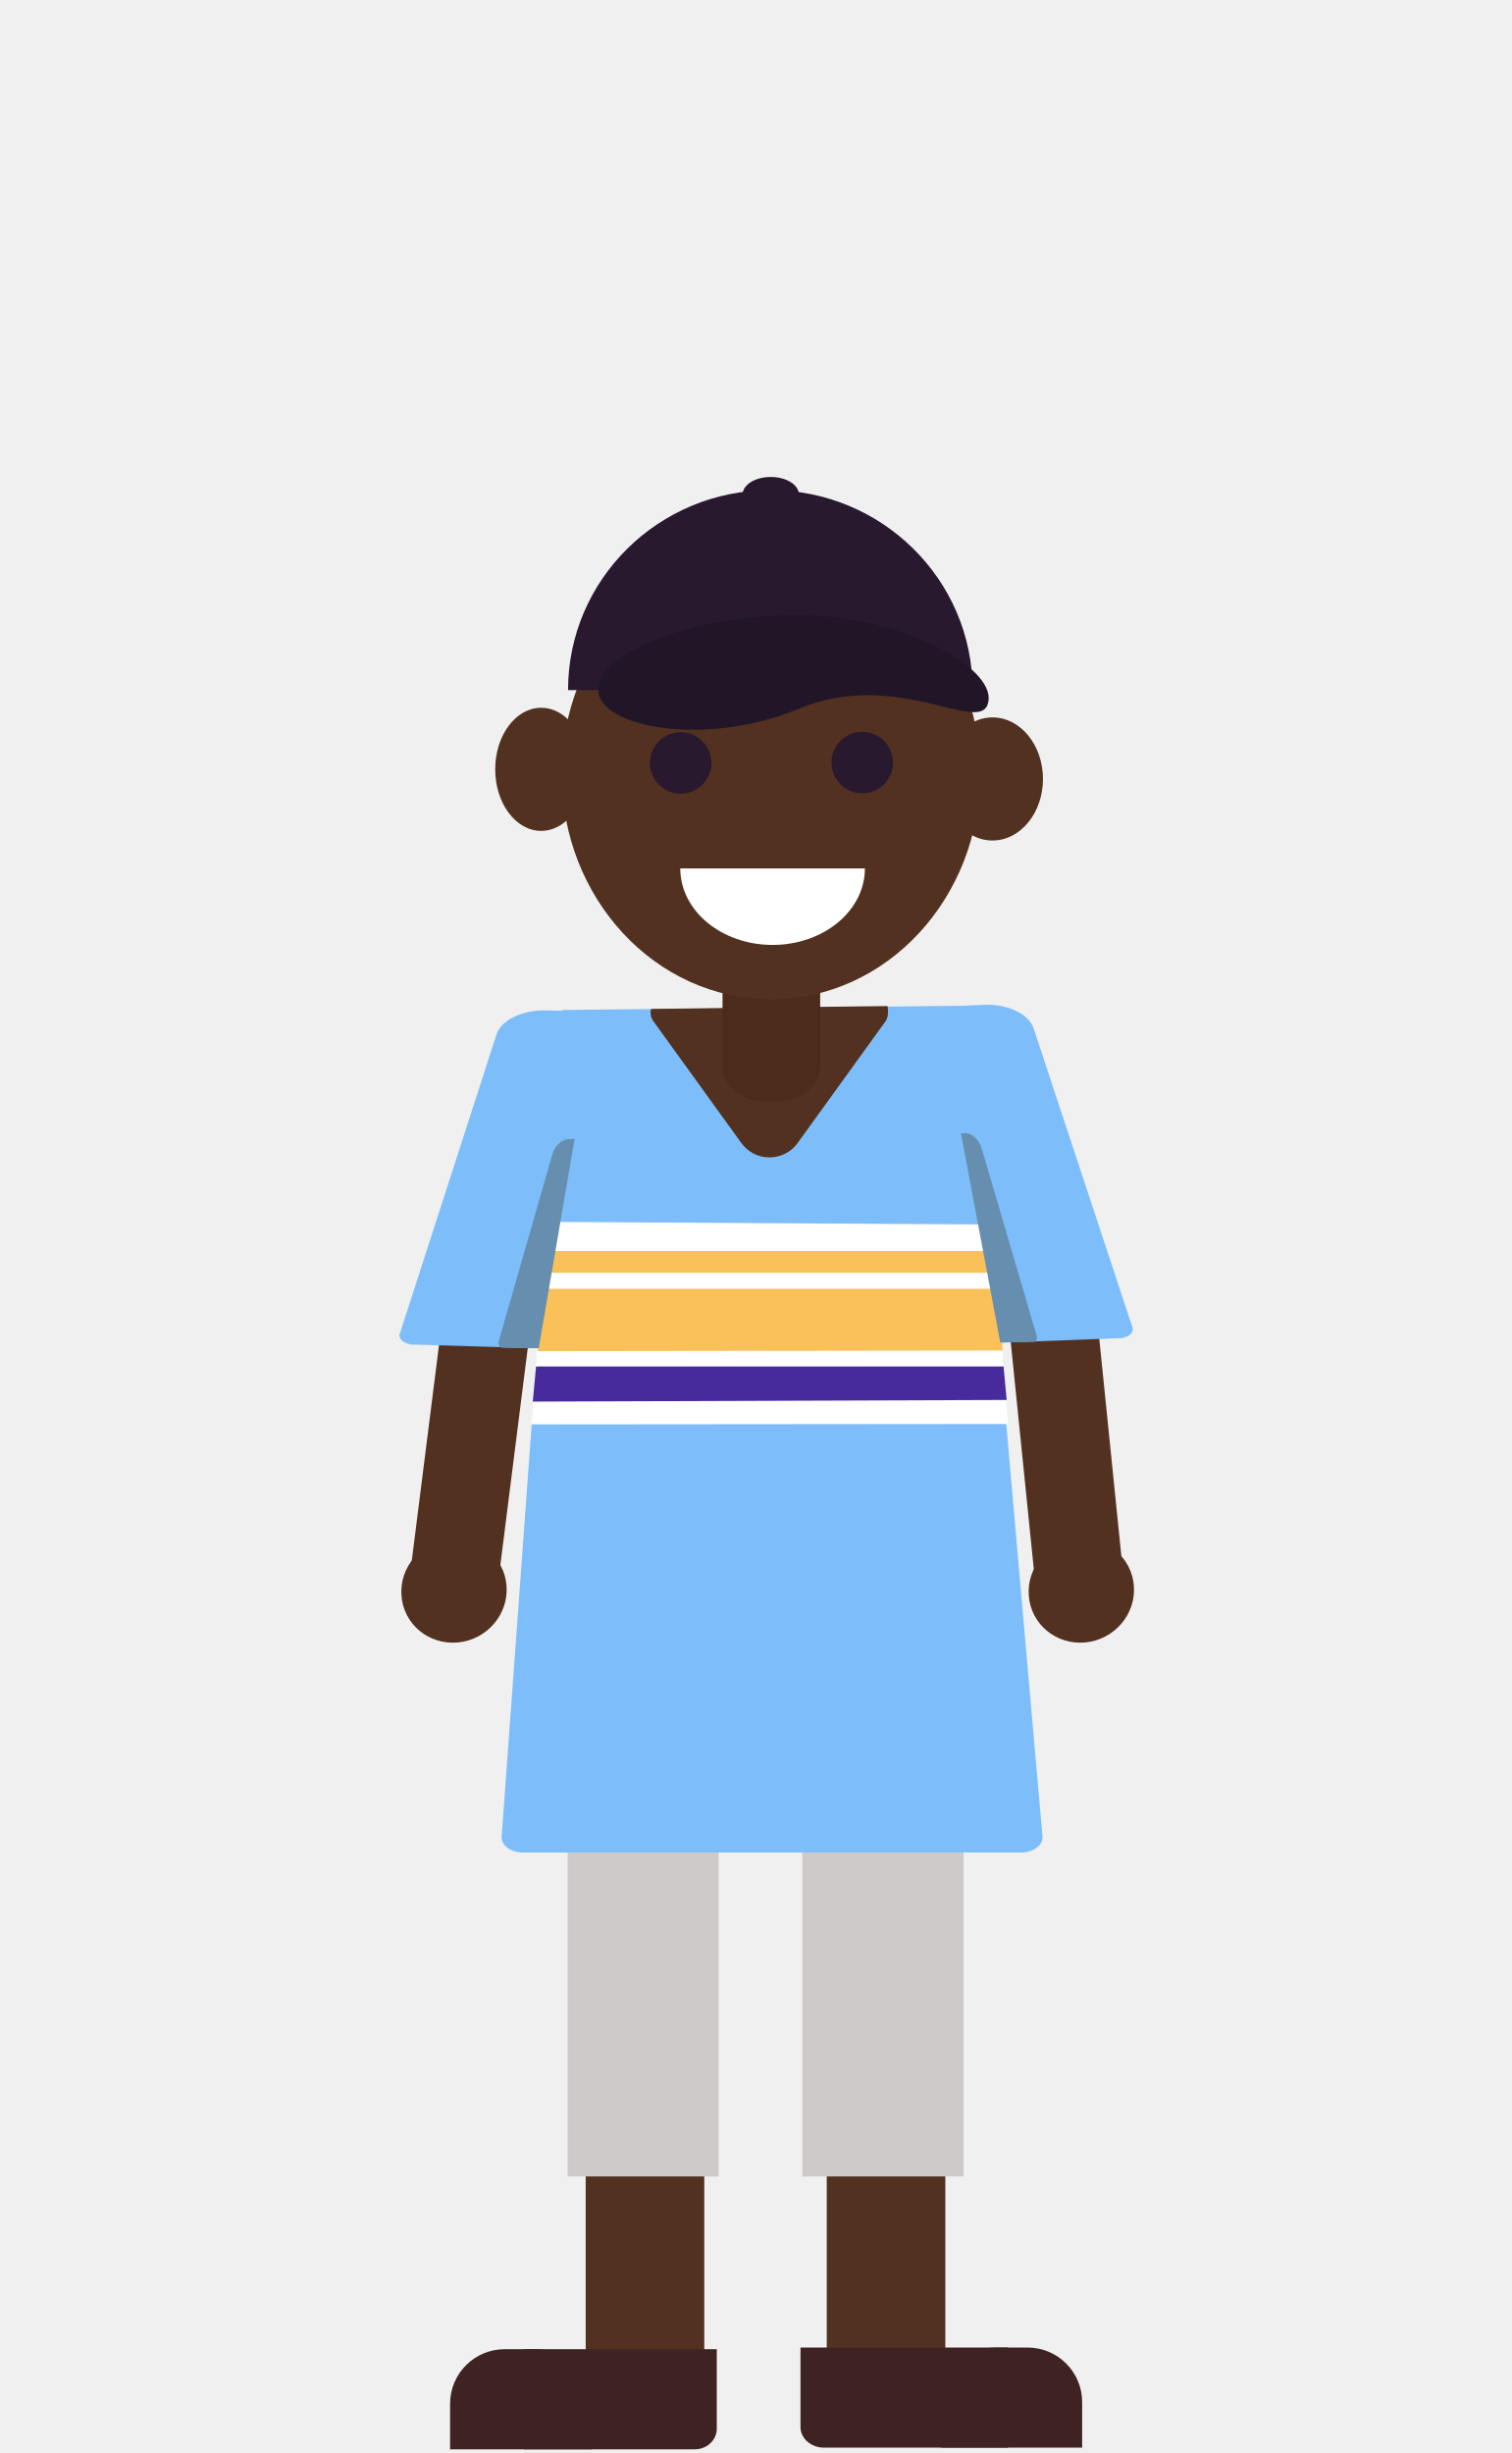
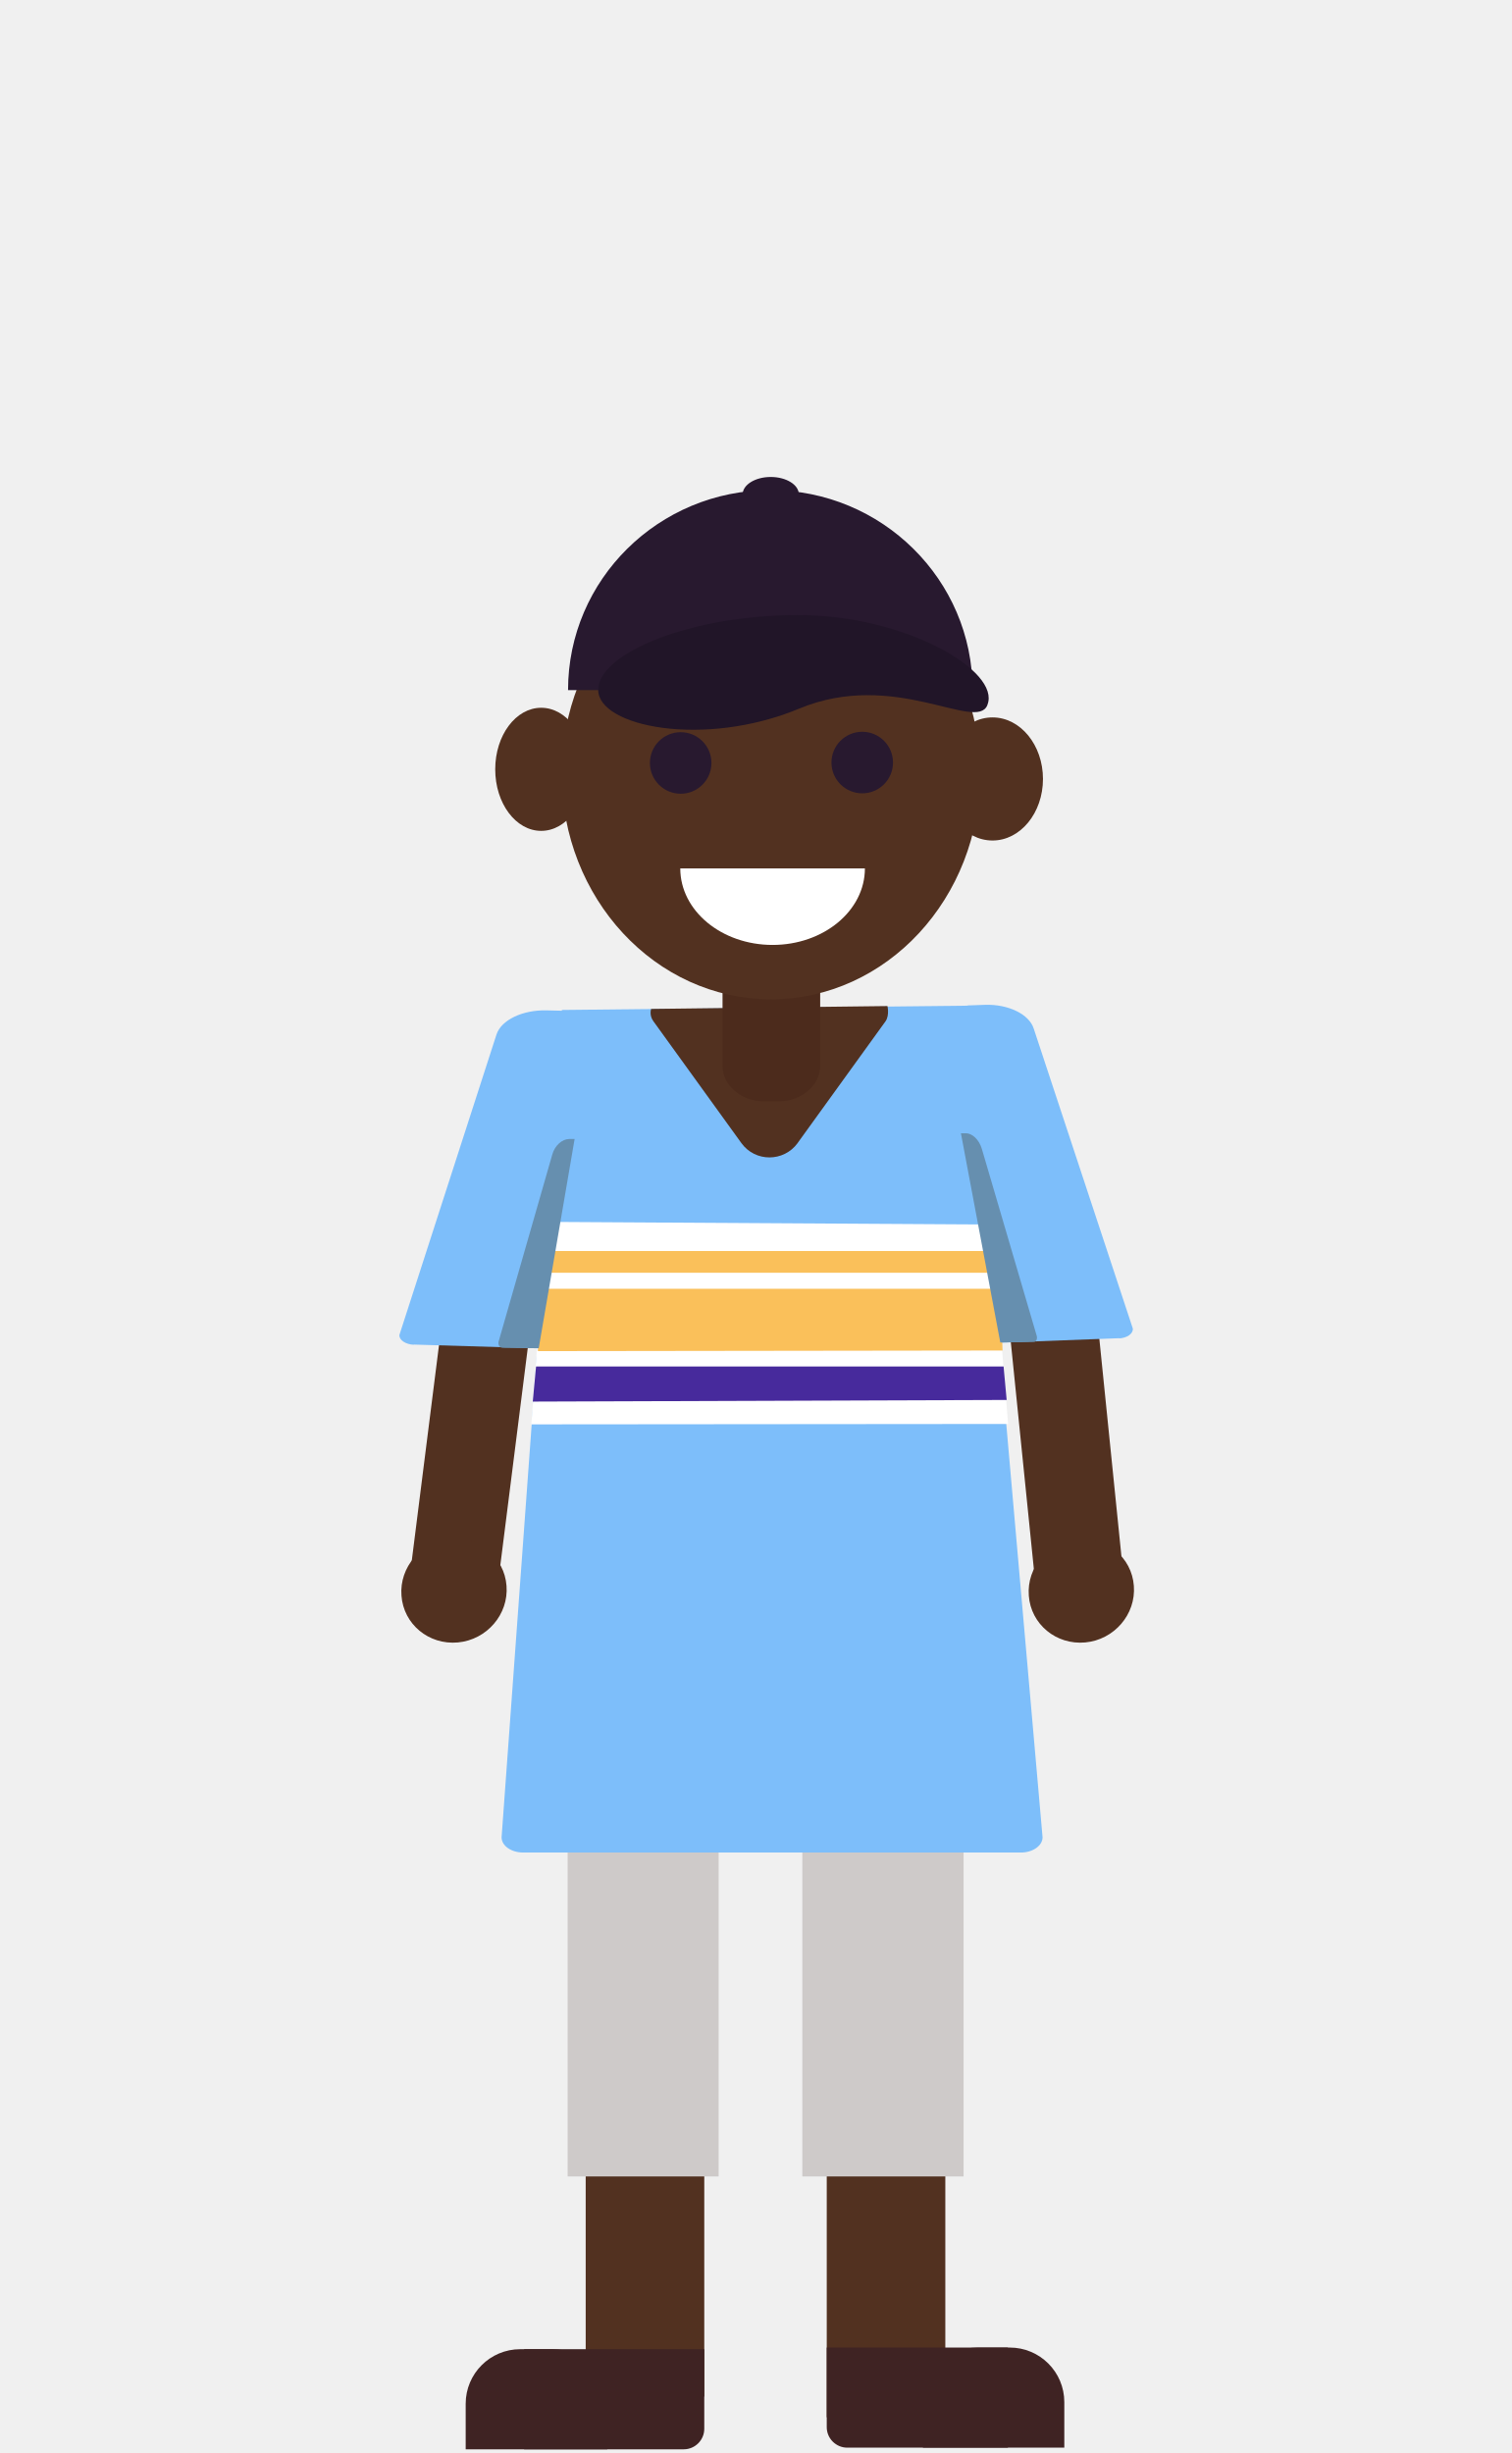
<svg xmlns="http://www.w3.org/2000/svg" id="Layer_1" version="1.1" viewBox="0 0 736.8 1195.7">
  <defs>
    <style>
      .st0 {
-         fill: #fac05a;
+         fill: #cecac9;
      }

      .st1 {
        fill: #3f2323;
      }

      .st2 {
-         fill: #cecac9;
+         fill: #fff;
      }

      .st3 {
-         fill: #3f2323;
+         fill: #472a9c;
      }

      .st4 {
-         fill: #fff;
+         fill: #4c2b1c;
      }

      .st5 {
-         fill: #472a9c;
+         fill: #7dbefa;
      }

      .st6 {
-         fill: #4c2b1c;
+         fill: #523120;
      }

      .st7 {
-         fill: #28192f;
+         fill: #211528;
      }

      .st8 {
-         fill: #523120;
+         fill: #fac05a;
      }

      .st9 {
-         fill: #211528;
+         fill: #668faf;
      }

      .st10 {
-         fill: #668faf;
-       }
- 
-       .st11 {
-         fill: #7dbefa;
-       }
- 
-       .st12 {
        fill: #28192f;
      }
    </style>
  </defs>
-   <rect class="st8" x="208.3" y="624.2" width="43.1" height="160.2" transform="translate(89.8 -23.2) rotate(7.2)" />
-   <rect class="st8" x="497.4" y="615.1" width="43.1" height="160.2" transform="translate(-68 56.3) rotate(-5.8)" />
-   <rect class="st8" x="403" y="1018.1" width="57.8" height="160.2" />
-   <rect class="st8" x="285.5" y="1008" width="57.8" height="160.2" />
-   <rect class="st2" x="391.1" y="902.4" width="78.6" height="158.5" />
-   <rect class="st2" x="276.7" y="900.7" width="73.6" height="160.2" />
-   <path class="st11" d="M545.6,652.3l-58.4,2.2-15.5-164.4,8.4-.3c11.4-.4,21.6,4.6,23.8,11.6l48.3,146.2c.2,2.5-2.8,4.6-6.7,4.8h0Z" />
-   <path class="st11" d="M201.6,655.4l60.4,1.8,13.2-164.5-8.7-.2c-11.8-.3-22.2,4.7-24.5,11.8l-47.3,146.4c-.2,2.5,3,4.6,7,4.8h0Z" />
-   <path class="st3" d="M390.2,1144.3h101.1v48.8h-89.6c-6.3,0-11.5-4.5-11.5-10v-38.8h0Z" />
-   <path class="st1" d="M485.1,1144.3h15.8c14.7,0,26.6,11.9,26.6,26.6v22.2h-68.9v-22.2c0-14.7,11.9-26.6,26.6-26.6h-.1Z" />
-   <path class="st3" d="M338.7,1193.9h-83.2v-48.8h93.9v38.8c0,5.5-4.8,10-10.7,10Z" />
-   <path class="st1" d="M288.3,1193.9h-68.9v-22.2c0-14.7,11.9-26.6,26.6-26.6h15.8c14.7,0,26.6,11.9,26.6,26.6v22.2h-.1Z" />
-   <path class="st11" d="M273.9,492.3l198.7-2.1,35.6,405.4c0,4-4.7,7.4-10.5,7.4h-242.7c-5.8,0-10.5-3.3-10.5-7.4l29.4-403.3h0Z" />
-   <polygon class="st4" points="491.4 694.1 259 694.3 266.3 595.6 483.5 596.9 491.4 694.1" />
-   <polygon class="st5" points="490.7 682.4 259.7 683.2 261.3 666.1 489.2 666.1 490.7 682.4" />
-   <rect class="st0" x="260.7" y="609.8" width="226.9" height="10.6" />
-   <polygon class="st0" points="488.7 658.3 262.2 658.6 263 628.2 487.6 628.2 488.7 658.3" />
-   <path class="st10" d="M244.7,657l17.9.2,17.5-102h-2.6c-3.5,0-7.1,3.2-8.3,7.6l-26.2,91.3c-.2,1.5.5,2.8,1.7,2.8Z" />
-   <path class="st10" d="M503.9,654.1l-16.3.3-19.2-102h2.4c3.2,0,6.5,3.2,7.8,7.6l26.8,91.3c.3,1.5-.3,2.8-1.5,2.8h0Z" />
-   <path class="st8" d="M388.7,557.3l42.9-59.4c2.2-3,.9-8.3.9-7.5l-115.1,1.4s-1.1,3,1.1,6l42.9,59.4c6.7,9.3,20.6,9.3,27.4,0Z" />
-   <path class="st6" d="M352.2,436.9h47.6v82.6c0,9.5-9,17.3-20,17.3h-7.6c-11,0-20-7.8-20-17.3v-82.6h0Z" />
-   <ellipse class="st8" cx="263.8" cy="375" rx="22.4" ry="30" />
-   <ellipse class="st8" cx="483.8" cy="379.7" rx="24.6" ry="30" />
-   <ellipse class="st8" cx="375.8" cy="377.1" rx="102" ry="110" />
-   <circle class="st12" cx="331.8" cy="371.9" r="15" />
-   <circle class="st12" cx="420.3" cy="371.7" r="15" />
-   <path class="st4" d="M421.6,423.3c0,20.6-20.1,37.3-45,37.3s-45-16.7-45-37.3" />
-   <path class="st7" d="M276.9,336.4c0-53.9,44.2-97.5,98.6-97.5s98.6,43.7,98.6,97.5" />
-   <ellipse class="st12" cx="375.7" cy="241" rx="13.7" ry="8.5" />
-   <path class="st9" d="M481.3,343.7c-5.4,13.3-45.3-17.6-91.7,1.7s-98,8.8-98-9.1,45.1-36.5,97.4-36.5,99,27.3,92.3,43.8Z" />
-   <path class="st8" d="M552.7,773c1.1,13.9-9.6,26.3-23.7,27.6-14.2,1.3-26.5-8.9-27.5-22.8-1.1-13.9,9.6-26.3,23.7-27.6s26.5,8.9,27.5,22.8Z" />
-   <path class="st8" d="M246.9,773c1.1,13.9-9.6,26.3-23.7,27.6-14.2,1.3-26.5-8.9-27.5-22.8-1.1-13.9,9.6-26.3,23.7-27.6s26.5,8.9,27.5,22.8Z" />
+   <rect class="st6" x="149.5" y="682.8" width="160.2" height="43.1" transform="translate(-498 843.8) rotate(-82.8)" />
+   <rect class="st6" x="497" y="615.4" width="43.1" height="160.2" transform="translate(-67.6 56) rotate(-5.8)" />
+   <rect class="st6" x="403" y="1018.1" width="57.8" height="160.2" />
+   <rect class="st6" x="285.5" y="1008" width="57.8" height="160.2" />
+   <rect class="st0" x="391.1" y="902.4" width="78.6" height="158.5" />
+   <rect class="st0" x="276.7" y="900.7" width="73.6" height="160.2" />
+   <path class="st5" d="M545.6,652.3l-58.4,2.2-15.5-164.4,8.4-.3c11.4-.4,21.6,4.6,23.8,11.6l48.3,146.2c.2,2.5-2.8,4.6-6.7,4.8h.1Z" />
+   <path class="st5" d="M201.6,655.4l60.4,1.8,13.2-164.5-8.7-.2c-11.8-.3-22.2,4.7-24.5,11.8l-47.3,146.4c-.2,2.5,3,4.6,7,4.8h0Z" />
+   <path class="st1" d="M403,1144.3h88.3v48.8h-78.3c-5.5,0-10-4.5-10-10v-38.8h0Z" />
+   <path class="st1" d="M476.4,1144.3h15.8c14.7,0,26.6,11.9,26.6,26.6v22.2h-68.9v-22.2c0-14.7,11.9-26.6,26.6-26.6h-.1Z" />
+   <path class="st1" d="M333.3,1193.9h-77.8v-48.8h87.8v38.8c0,5.5-4.5,10-10,10Z" />
+   <path class="st1" d="M295.9,1193.9h-68.9v-22.2c0-14.7,11.9-26.6,26.6-26.6h15.8c14.7,0,26.6,11.9,26.6,26.6v22.2h-.1Z" />
+   <path class="st5" d="M273.9,492.3l198.7-2.1,35.6,405.4c0,4-4.7,7.4-10.5,7.4h-242.7c-5.8,0-10.5-3.3-10.5-7.4l29.4-403.3h0Z" />
+   <polygon class="st2" points="491.4 694.1 259 694.3 266.3 595.6 483.5 596.9 491.4 694.1" />
+   <polygon class="st3" points="490.7 682.4 259.7 683.2 261.3 666.1 489.2 666.1 490.7 682.4" />
+   <rect class="st8" x="260.7" y="609.8" width="226.9" height="10.6" />
+   <polygon class="st8" points="488.7 658.3 262.2 658.6 263 628.2 487.6 628.2 488.7 658.3" />
+   <path class="st9" d="M244.7,657l17.9.2,17.5-102h-2.6c-3.5,0-7.1,3.2-8.3,7.6l-26.2,91.3c-.2,1.5.5,2.8,1.7,2.8h0Z" />
+   <path class="st9" d="M503.9,654.1l-16.3.3-19.2-102h2.4c3.2,0,6.5,3.2,7.8,7.6l26.8,91.3c.3,1.5-.3,2.8-1.5,2.8h0Z" />
+   <path class="st6" d="M388.7,557.3l42.9-59.4c2.2-3,.9-8.3.9-7.5l-115.1,1.4s-1.1,3,1.1,6l42.9,59.4c6.7,9.3,20.6,9.3,27.4,0h0Z" />
+   <path class="st4" d="M352.2,436.9h47.6v82.6c0,9.5-9,17.3-20,17.3h-7.6c-11,0-20-7.8-20-17.3v-82.6h0Z" />
+   <ellipse class="st6" cx="263.8" cy="375" rx="22.4" ry="30" />
+   <ellipse class="st6" cx="483.8" cy="379.7" rx="24.6" ry="30" />
+   <ellipse class="st6" cx="375.8" cy="377.1" rx="102" ry="110" />
+   <circle class="st10" cx="331.8" cy="371.9" r="15" />
+   <circle class="st10" cx="420.3" cy="371.7" r="15" />
+   <path class="st2" d="M421.6,423.3c0,20.6-20.1,37.3-45,37.3s-45-16.7-45-37.3" />
+   <path class="st10" d="M276.9,336.4c0-53.9,44.2-97.5,98.6-97.5s98.6,43.7,98.6,97.5" />
+   <ellipse class="st10" cx="375.7" cy="241" rx="13.7" ry="8.5" />
+   <path class="st7" d="M481.3,343.7c-5.4,13.3-45.3-17.6-91.7,1.7s-98,8.8-98-9.1,45.1-36.5,97.4-36.5,99,27.3,92.3,43.8h0Z" />
+   <path class="st6" d="M552.7,773c1.1,13.9-9.6,26.3-23.7,27.6-14.2,1.3-26.5-8.9-27.5-22.8-1.1-13.9,9.6-26.3,23.7-27.6,14.1-1.3,26.5,8.9,27.5,22.8Z" />
+   <path class="st6" d="M246.9,773c1.1,13.9-9.6,26.3-23.7,27.6-14.2,1.3-26.5-8.9-27.5-22.8-1.1-13.9,9.6-26.3,23.7-27.6s26.5,8.9,27.5,22.8Z" />
</svg>
